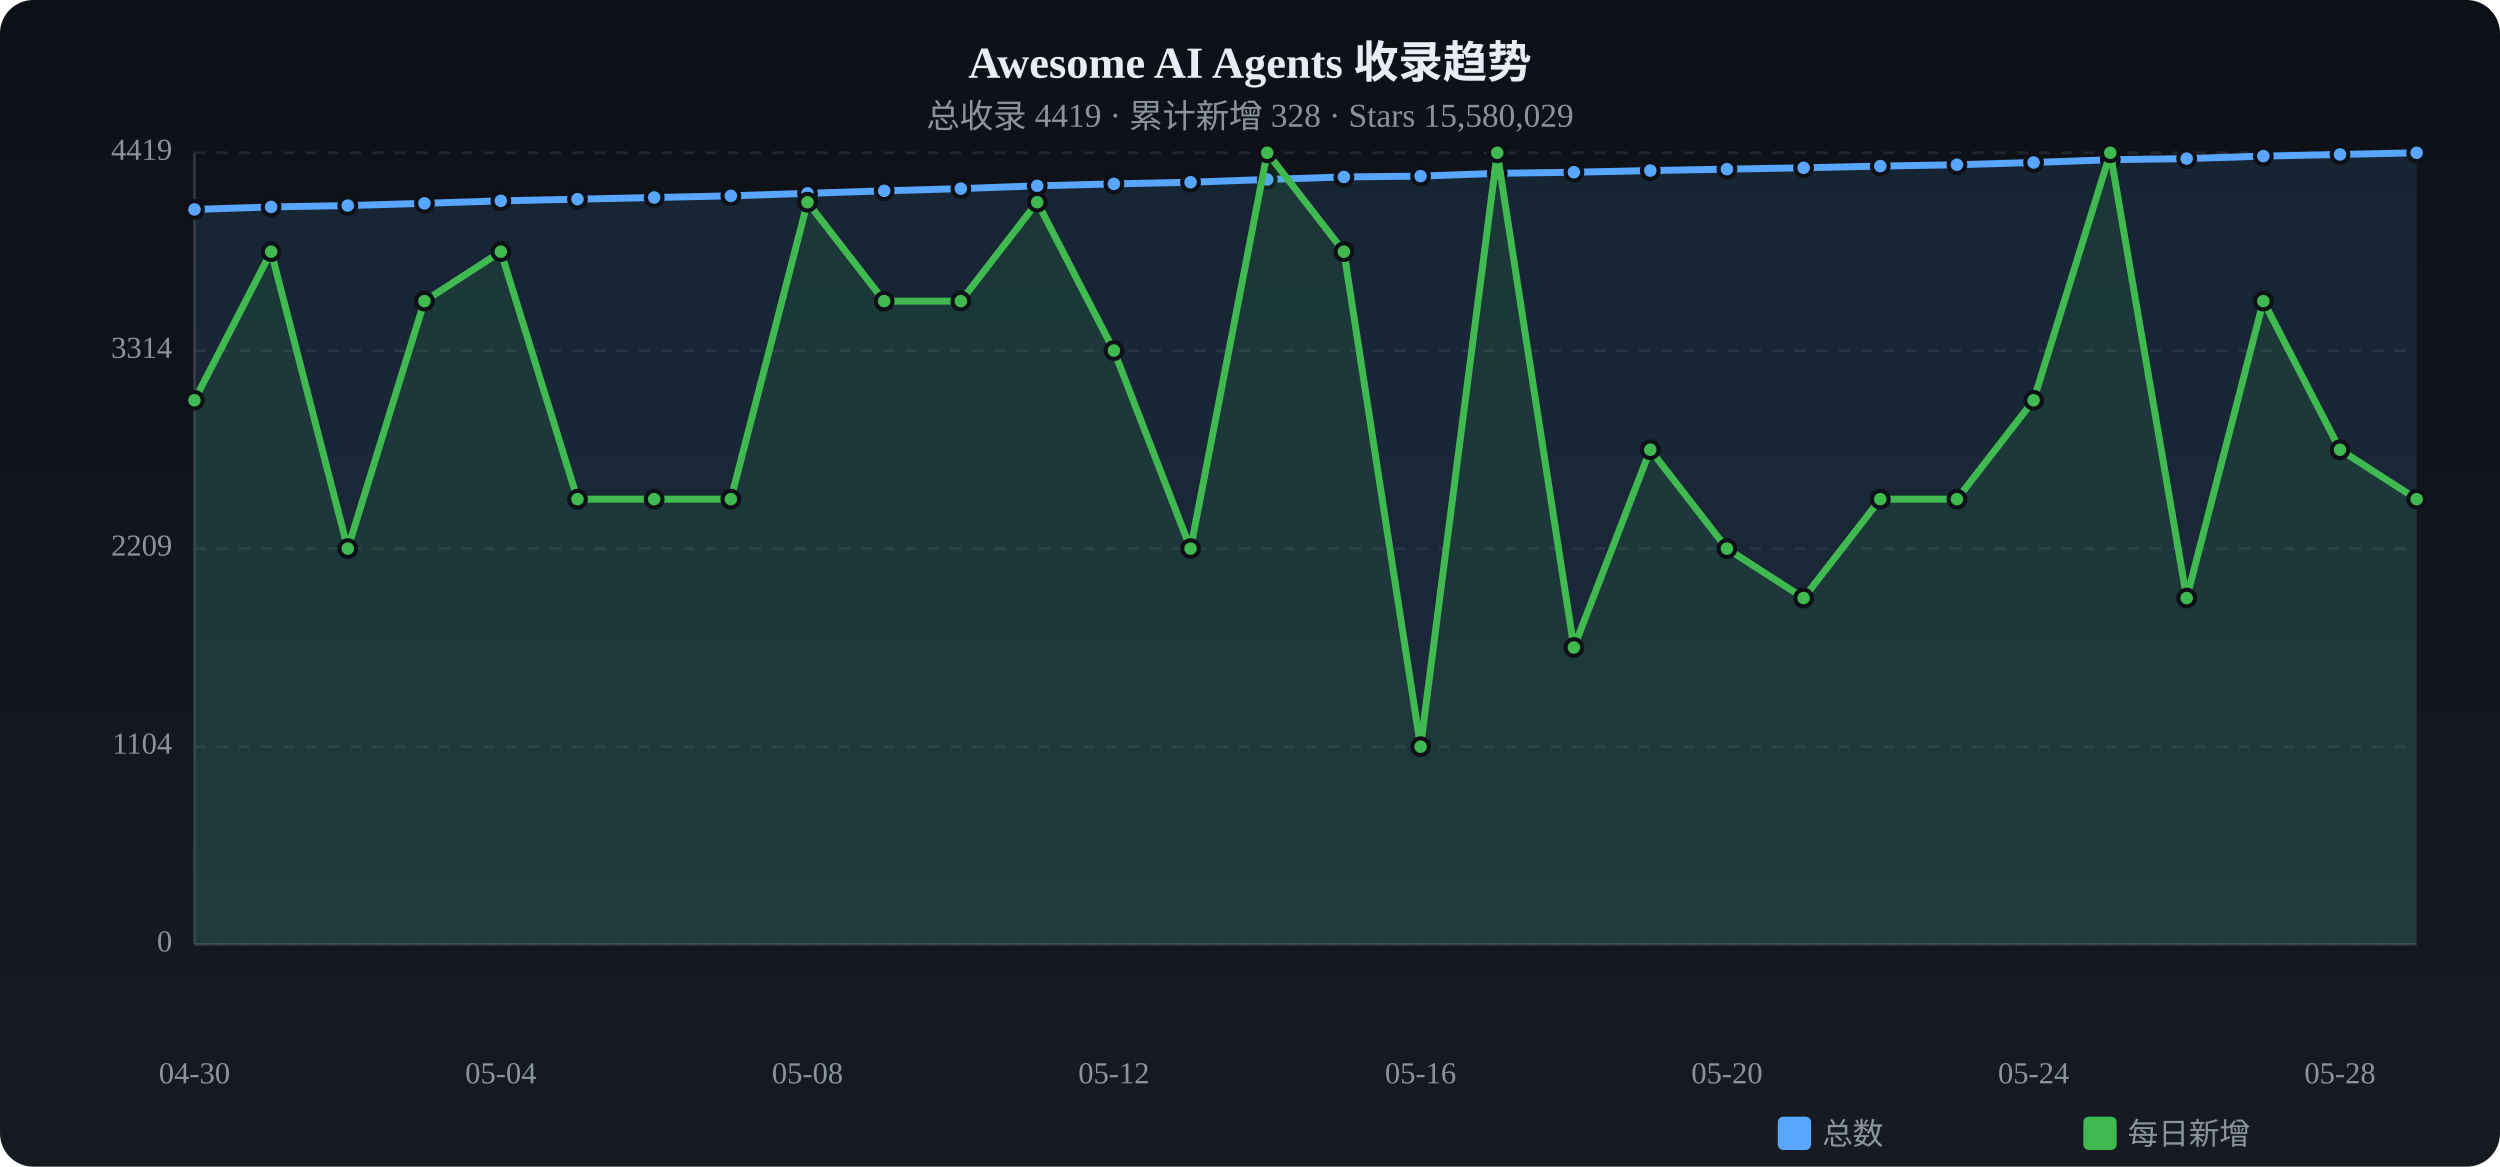
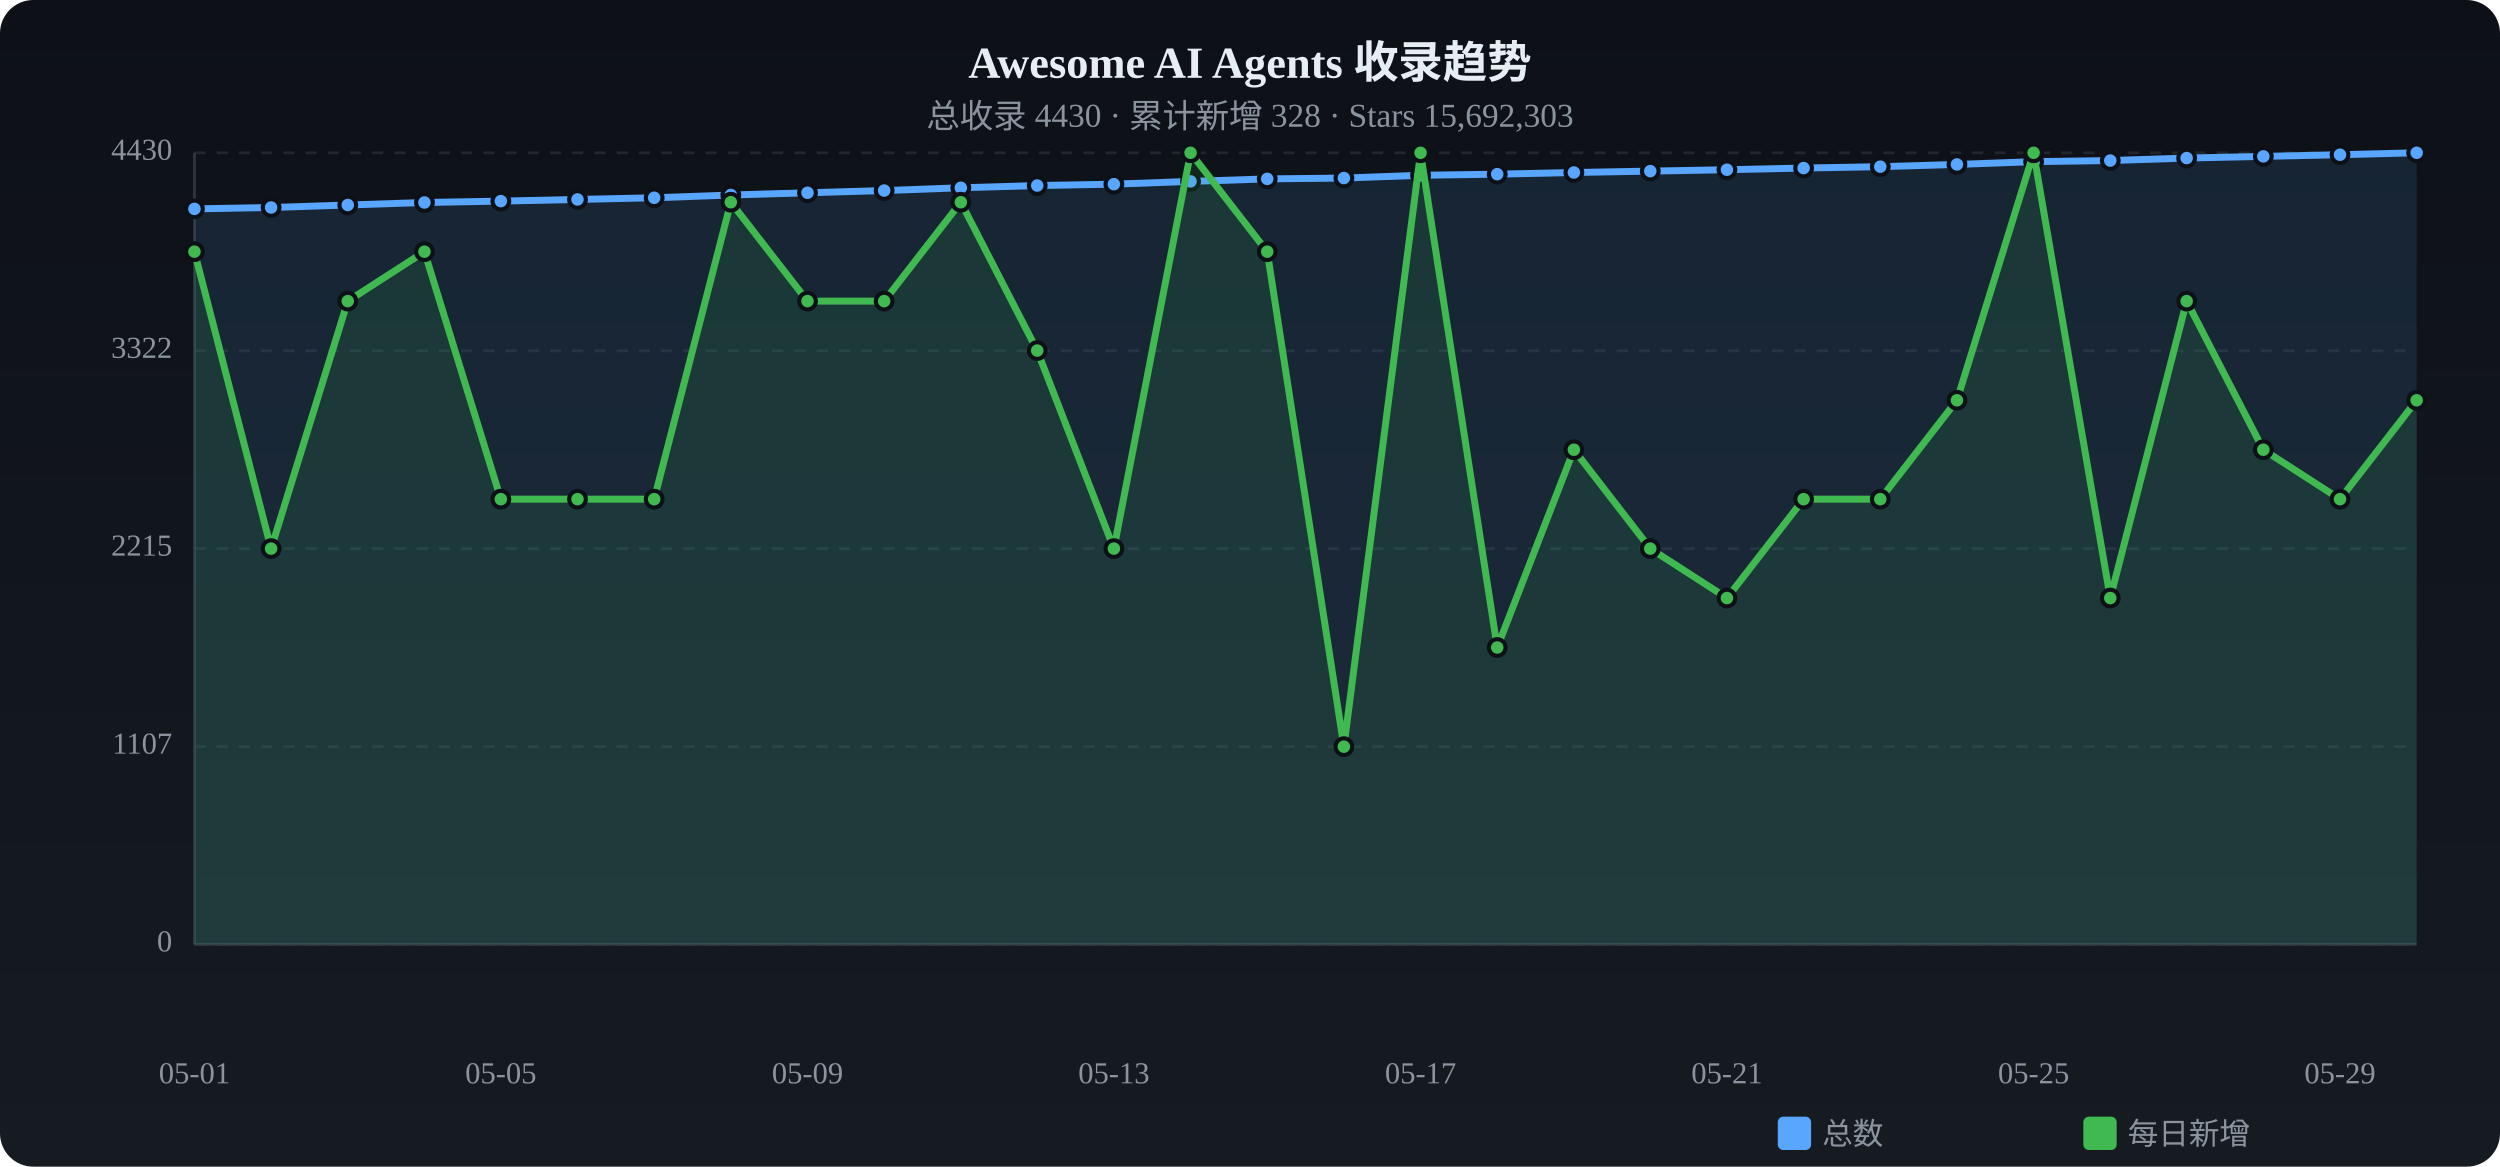
<svg xmlns="http://www.w3.org/2000/svg" viewBox="0 0 900 420" width="900" height="420">
  <defs>
    <linearGradient id="tbg" x1="0%" y1="0%" x2="0%" y2="100%">
      <stop offset="0%" stop-color="#0d1117" />
      <stop offset="100%" stop-color="#161b22" />
    </linearGradient>
  </defs>
  <rect width="900" height="420" rx="12" fill="url(#tbg)" />
  <text x="450.0" y="28" text-anchor="middle" fill="#e6edf3" font-size="16" font-weight="bold">Awesome AI Agents 收录趋势</text>
-   <text x="450.0" y="46" text-anchor="middle" fill="#8b949e" font-size="12">总收录 4419 · 累计新增 328 · Stars 15,580,029</text>
+   <text x="450.0" y="46" text-anchor="middle" fill="#8b949e" font-size="12">总收录 4430 · 累计新增 328 · Stars 15,692,303</text>
  <text x="62" y="340.0" text-anchor="end" fill="#8b949e" font-size="11" dominant-baseline="middle">0</text>
  <line x1="70" y1="340.0" x2="870" y2="340.0" stroke="#21262d" stroke-dasharray="4 4" />
-   <text x="62" y="268.8" text-anchor="end" fill="#8b949e" font-size="11" dominant-baseline="middle">1104</text>
+   <text x="62" y="268.8" text-anchor="end" fill="#8b949e" font-size="11" dominant-baseline="middle">1107</text>
  <line x1="70" y1="268.8" x2="870" y2="268.8" stroke="#21262d" stroke-dasharray="4 4" />
-   <text x="62" y="197.5" text-anchor="end" fill="#8b949e" font-size="11" dominant-baseline="middle">2209</text>
+   <text x="62" y="197.5" text-anchor="end" fill="#8b949e" font-size="11" dominant-baseline="middle">2215</text>
  <line x1="70" y1="197.5" x2="870" y2="197.5" stroke="#21262d" stroke-dasharray="4 4" />
-   <text x="62" y="126.3" text-anchor="end" fill="#8b949e" font-size="11" dominant-baseline="middle">3314</text>
+   <text x="62" y="126.3" text-anchor="end" fill="#8b949e" font-size="11" dominant-baseline="middle">3322</text>
  <line x1="70" y1="126.3" x2="870" y2="126.3" stroke="#21262d" stroke-dasharray="4 4" />
-   <text x="62" y="55.0" text-anchor="end" fill="#8b949e" font-size="11" dominant-baseline="middle">4419</text>
+   <text x="62" y="55.0" text-anchor="end" fill="#8b949e" font-size="11" dominant-baseline="middle">4430</text>
  <line x1="70" y1="55.0" x2="870" y2="55.0" stroke="#21262d" stroke-dasharray="4 4" />
  <line x1="70" y1="55" x2="70" y2="340" stroke="#30363d" />
  <line x1="70" y1="340" x2="870" y2="340" stroke="#30363d" />
-   <path d="M70.0,75.4 L97.6,74.5 L125.2,74.0 L152.8,73.2 L180.3,72.3 L207.9,71.7 L235.5,71.1 L263.1,70.5 L290.7,69.6 L318.3,68.7 L345.9,67.9 L373.4,66.9 L401.0,66.2 L428.6,65.6 L456.2,64.6 L483.8,63.7 L511.4,63.4 L539.0,62.4 L566.6,62.0 L594.1,61.4 L621.7,60.9 L649.3,60.4 L676.9,59.8 L704.5,59.3 L732.1,58.5 L759.7,57.5 L787.2,57.1 L814.8,56.2 L842.4,55.6 L870.0,55.0 L870.0,340 L70.0,340 Z" fill="#58a6ff" opacity="0.12" />
-   <polyline points="70.0,75.4 97.6,74.5 125.2,74.0 152.8,73.2 180.3,72.3 207.9,71.7 235.5,71.1 263.1,70.5 290.7,69.6 318.3,68.7 345.9,67.9 373.4,66.9 401.0,66.2 428.6,65.6 456.2,64.6 483.8,63.7 511.4,63.4 539.0,62.4 566.6,62.0 594.1,61.4 621.7,60.9 649.3,60.4 676.9,59.8 704.5,59.3 732.1,58.5 759.7,57.5 787.2,57.1 814.8,56.2 842.4,55.6 870.0,55.0" fill="none" stroke="#58a6ff" stroke-width="2.5" stroke-linecap="round" stroke-linejoin="round" />
-   <circle cx="70.0" cy="75.4" r="3" fill="#58a6ff" stroke="#0d1117" stroke-width="1.5" />
-   <circle cx="97.6" cy="74.5" r="3" fill="#58a6ff" stroke="#0d1117" stroke-width="1.5" />
-   <circle cx="125.2" cy="74.0" r="3" fill="#58a6ff" stroke="#0d1117" stroke-width="1.5" />
-   <circle cx="152.8" cy="73.2" r="3" fill="#58a6ff" stroke="#0d1117" stroke-width="1.5" />
-   <circle cx="180.3" cy="72.3" r="3" fill="#58a6ff" stroke="#0d1117" stroke-width="1.5" />
-   <circle cx="207.9" cy="71.7" r="3" fill="#58a6ff" stroke="#0d1117" stroke-width="1.5" />
-   <circle cx="235.5" cy="71.1" r="3" fill="#58a6ff" stroke="#0d1117" stroke-width="1.5" />
-   <circle cx="263.1" cy="70.5" r="3" fill="#58a6ff" stroke="#0d1117" stroke-width="1.5" />
-   <circle cx="290.7" cy="69.6" r="3" fill="#58a6ff" stroke="#0d1117" stroke-width="1.5" />
-   <circle cx="318.3" cy="68.7" r="3" fill="#58a6ff" stroke="#0d1117" stroke-width="1.5" />
-   <circle cx="345.9" cy="67.9" r="3" fill="#58a6ff" stroke="#0d1117" stroke-width="1.5" />
-   <circle cx="373.4" cy="66.9" r="3" fill="#58a6ff" stroke="#0d1117" stroke-width="1.5" />
-   <circle cx="401.0" cy="66.2" r="3" fill="#58a6ff" stroke="#0d1117" stroke-width="1.5" />
-   <circle cx="428.6" cy="65.6" r="3" fill="#58a6ff" stroke="#0d1117" stroke-width="1.5" />
-   <circle cx="456.2" cy="64.6" r="3" fill="#58a6ff" stroke="#0d1117" stroke-width="1.5" />
-   <circle cx="483.8" cy="63.7" r="3" fill="#58a6ff" stroke="#0d1117" stroke-width="1.5" />
-   <circle cx="511.4" cy="63.4" r="3" fill="#58a6ff" stroke="#0d1117" stroke-width="1.5" />
-   <circle cx="539.0" cy="62.4" r="3" fill="#58a6ff" stroke="#0d1117" stroke-width="1.5" />
-   <circle cx="566.6" cy="62.0" r="3" fill="#58a6ff" stroke="#0d1117" stroke-width="1.5" />
-   <circle cx="594.1" cy="61.4" r="3" fill="#58a6ff" stroke="#0d1117" stroke-width="1.5" />
-   <circle cx="621.7" cy="60.9" r="3" fill="#58a6ff" stroke="#0d1117" stroke-width="1.5" />
-   <circle cx="649.3" cy="60.4" r="3" fill="#58a6ff" stroke="#0d1117" stroke-width="1.5" />
-   <circle cx="676.9" cy="59.8" r="3" fill="#58a6ff" stroke="#0d1117" stroke-width="1.5" />
-   <circle cx="704.5" cy="59.3" r="3" fill="#58a6ff" stroke="#0d1117" stroke-width="1.5" />
-   <circle cx="732.1" cy="58.5" r="3" fill="#58a6ff" stroke="#0d1117" stroke-width="1.5" />
-   <circle cx="759.7" cy="57.5" r="3" fill="#58a6ff" stroke="#0d1117" stroke-width="1.5" />
-   <circle cx="787.2" cy="57.1" r="3" fill="#58a6ff" stroke="#0d1117" stroke-width="1.5" />
-   <circle cx="814.8" cy="56.2" r="3" fill="#58a6ff" stroke="#0d1117" stroke-width="1.5" />
-   <circle cx="842.4" cy="55.6" r="3" fill="#58a6ff" stroke="#0d1117" stroke-width="1.5" />
+   <path d="M70.0,75.2 L97.6,74.7 L125.2,73.8 L152.8,72.9 L180.3,72.4 L207.9,71.8 L235.5,71.2 L263.1,70.2 L290.7,69.4 L318.3,68.6 L345.9,67.6 L373.4,66.8 L401.0,66.3 L428.6,65.3 L456.2,64.4 L483.8,64.1 L511.4,63.1 L539.0,62.7 L566.6,62.1 L594.1,61.6 L621.7,61.1 L649.3,60.5 L676.9,60.0 L704.5,59.2 L732.1,58.2 L759.7,57.8 L787.2,56.9 L814.8,56.3 L842.4,55.7 L870.0,55.0 L870.0,340 L70.0,340 Z" fill="#58a6ff" opacity="0.12" />
+   <polyline points="70.0,75.2 97.6,74.7 125.2,73.8 152.8,72.9 180.3,72.4 207.9,71.8 235.5,71.2 263.1,70.2 290.7,69.4 318.3,68.6 345.9,67.6 373.4,66.8 401.0,66.3 428.6,65.3 456.2,64.4 483.8,64.1 511.4,63.1 539.0,62.7 566.6,62.1 594.1,61.6 621.7,61.1 649.3,60.5 676.9,60.0 704.5,59.2 732.1,58.2 759.7,57.8 787.2,56.9 814.8,56.3 842.4,55.7 870.0,55.0" fill="none" stroke="#58a6ff" stroke-width="2.5" stroke-linecap="round" stroke-linejoin="round" />
+   <circle cx="70.0" cy="75.2" r="3" fill="#58a6ff" stroke="#0d1117" stroke-width="1.5" />
+   <circle cx="97.6" cy="74.7" r="3" fill="#58a6ff" stroke="#0d1117" stroke-width="1.5" />
+   <circle cx="125.2" cy="73.8" r="3" fill="#58a6ff" stroke="#0d1117" stroke-width="1.5" />
+   <circle cx="152.8" cy="72.9" r="3" fill="#58a6ff" stroke="#0d1117" stroke-width="1.5" />
+   <circle cx="180.3" cy="72.4" r="3" fill="#58a6ff" stroke="#0d1117" stroke-width="1.5" />
+   <circle cx="207.9" cy="71.8" r="3" fill="#58a6ff" stroke="#0d1117" stroke-width="1.5" />
+   <circle cx="235.5" cy="71.2" r="3" fill="#58a6ff" stroke="#0d1117" stroke-width="1.5" />
+   <circle cx="263.1" cy="70.2" r="3" fill="#58a6ff" stroke="#0d1117" stroke-width="1.5" />
+   <circle cx="290.7" cy="69.4" r="3" fill="#58a6ff" stroke="#0d1117" stroke-width="1.5" />
+   <circle cx="318.3" cy="68.6" r="3" fill="#58a6ff" stroke="#0d1117" stroke-width="1.5" />
+   <circle cx="345.9" cy="67.6" r="3" fill="#58a6ff" stroke="#0d1117" stroke-width="1.5" />
+   <circle cx="373.4" cy="66.8" r="3" fill="#58a6ff" stroke="#0d1117" stroke-width="1.5" />
+   <circle cx="401.0" cy="66.3" r="3" fill="#58a6ff" stroke="#0d1117" stroke-width="1.5" />
+   <circle cx="428.6" cy="65.3" r="3" fill="#58a6ff" stroke="#0d1117" stroke-width="1.5" />
+   <circle cx="456.2" cy="64.4" r="3" fill="#58a6ff" stroke="#0d1117" stroke-width="1.5" />
+   <circle cx="483.8" cy="64.1" r="3" fill="#58a6ff" stroke="#0d1117" stroke-width="1.5" />
+   <circle cx="511.4" cy="63.1" r="3" fill="#58a6ff" stroke="#0d1117" stroke-width="1.5" />
+   <circle cx="539.0" cy="62.7" r="3" fill="#58a6ff" stroke="#0d1117" stroke-width="1.5" />
+   <circle cx="566.6" cy="62.1" r="3" fill="#58a6ff" stroke="#0d1117" stroke-width="1.5" />
+   <circle cx="594.1" cy="61.6" r="3" fill="#58a6ff" stroke="#0d1117" stroke-width="1.5" />
+   <circle cx="621.7" cy="61.1" r="3" fill="#58a6ff" stroke="#0d1117" stroke-width="1.5" />
+   <circle cx="649.3" cy="60.5" r="3" fill="#58a6ff" stroke="#0d1117" stroke-width="1.5" />
+   <circle cx="676.9" cy="60.0" r="3" fill="#58a6ff" stroke="#0d1117" stroke-width="1.5" />
+   <circle cx="704.5" cy="59.2" r="3" fill="#58a6ff" stroke="#0d1117" stroke-width="1.5" />
+   <circle cx="732.1" cy="58.2" r="3" fill="#58a6ff" stroke="#0d1117" stroke-width="1.5" />
+   <circle cx="759.7" cy="57.8" r="3" fill="#58a6ff" stroke="#0d1117" stroke-width="1.5" />
+   <circle cx="787.2" cy="56.9" r="3" fill="#58a6ff" stroke="#0d1117" stroke-width="1.5" />
+   <circle cx="814.8" cy="56.3" r="3" fill="#58a6ff" stroke="#0d1117" stroke-width="1.5" />
+   <circle cx="842.4" cy="55.7" r="3" fill="#58a6ff" stroke="#0d1117" stroke-width="1.5" />
  <circle cx="870.0" cy="55.0" r="3" fill="#58a6ff" stroke="#0d1117" stroke-width="1.5" />
-   <path d="M70.0,144.1 L97.6,90.6 L125.2,197.5 L152.8,108.4 L180.3,90.6 L207.9,179.7 L235.5,179.7 L263.1,179.7 L290.7,72.8 L318.3,108.4 L345.9,108.4 L373.4,72.8 L401.0,126.2 L428.6,197.5 L456.2,55.0 L483.8,90.6 L511.4,268.8 L539.0,55.0 L566.6,233.1 L594.1,161.9 L621.7,197.5 L649.3,215.3 L676.9,179.7 L704.5,179.7 L732.1,144.1 L759.7,55.0 L787.2,215.3 L814.8,108.4 L842.4,161.9 L870.0,179.7 L870.0,340 L70.0,340 Z" fill="#3fb950" opacity="0.12" />
-   <polyline points="70.0,144.1 97.6,90.6 125.2,197.5 152.8,108.4 180.3,90.6 207.9,179.7 235.5,179.7 263.1,179.7 290.7,72.8 318.3,108.4 345.9,108.4 373.4,72.8 401.0,126.2 428.6,197.5 456.2,55.0 483.8,90.6 511.4,268.8 539.0,55.0 566.6,233.1 594.1,161.9 621.7,197.5 649.3,215.3 676.9,179.7 704.5,179.7 732.1,144.1 759.7,55.0 787.2,215.3 814.8,108.4 842.4,161.9 870.0,179.7" fill="none" stroke="#3fb950" stroke-width="2.5" stroke-linecap="round" stroke-linejoin="round" />
-   <circle cx="70.0" cy="144.1" r="3" fill="#3fb950" stroke="#0d1117" stroke-width="1.5" />
-   <circle cx="97.6" cy="90.6" r="3" fill="#3fb950" stroke="#0d1117" stroke-width="1.5" />
-   <circle cx="125.2" cy="197.5" r="3" fill="#3fb950" stroke="#0d1117" stroke-width="1.5" />
-   <circle cx="152.8" cy="108.4" r="3" fill="#3fb950" stroke="#0d1117" stroke-width="1.5" />
-   <circle cx="180.3" cy="90.6" r="3" fill="#3fb950" stroke="#0d1117" stroke-width="1.5" />
+   <path d="M70.0,90.6 L97.6,197.5 L125.2,108.4 L152.8,90.6 L180.3,179.7 L207.9,179.7 L235.5,179.7 L263.1,72.8 L290.7,108.4 L318.3,108.4 L345.9,72.8 L373.4,126.2 L401.0,197.5 L428.6,55.0 L456.2,90.6 L483.8,268.8 L511.4,55.0 L539.0,233.1 L566.6,161.9 L594.1,197.5 L621.7,215.3 L649.3,179.7 L676.9,179.7 L704.5,144.1 L732.1,55.0 L759.7,215.3 L787.2,108.4 L814.8,161.9 L842.4,179.7 L870.0,144.1 L870.0,340 L70.0,340 Z" fill="#3fb950" opacity="0.12" />
+   <polyline points="70.0,90.6 97.6,197.5 125.2,108.4 152.8,90.6 180.3,179.7 207.9,179.7 235.5,179.7 263.1,72.8 290.7,108.4 318.3,108.4 345.9,72.8 373.4,126.2 401.0,197.5 428.6,55.0 456.2,90.6 483.8,268.8 511.4,55.0 539.0,233.1 566.6,161.9 594.1,197.5 621.7,215.3 649.3,179.7 676.9,179.7 704.5,144.1 732.1,55.0 759.7,215.3 787.2,108.4 814.8,161.9 842.4,179.7 870.0,144.1" fill="none" stroke="#3fb950" stroke-width="2.5" stroke-linecap="round" stroke-linejoin="round" />
+   <circle cx="70.0" cy="90.6" r="3" fill="#3fb950" stroke="#0d1117" stroke-width="1.5" />
+   <circle cx="97.6" cy="197.5" r="3" fill="#3fb950" stroke="#0d1117" stroke-width="1.5" />
+   <circle cx="125.2" cy="108.4" r="3" fill="#3fb950" stroke="#0d1117" stroke-width="1.5" />
+   <circle cx="152.8" cy="90.6" r="3" fill="#3fb950" stroke="#0d1117" stroke-width="1.5" />
+   <circle cx="180.3" cy="179.7" r="3" fill="#3fb950" stroke="#0d1117" stroke-width="1.5" />
  <circle cx="207.9" cy="179.7" r="3" fill="#3fb950" stroke="#0d1117" stroke-width="1.5" />
  <circle cx="235.5" cy="179.7" r="3" fill="#3fb950" stroke="#0d1117" stroke-width="1.5" />
-   <circle cx="263.1" cy="179.7" r="3" fill="#3fb950" stroke="#0d1117" stroke-width="1.5" />
-   <circle cx="290.7" cy="72.8" r="3" fill="#3fb950" stroke="#0d1117" stroke-width="1.5" />
+   <circle cx="263.1" cy="72.8" r="3" fill="#3fb950" stroke="#0d1117" stroke-width="1.5" />
+   <circle cx="290.7" cy="108.4" r="3" fill="#3fb950" stroke="#0d1117" stroke-width="1.5" />
  <circle cx="318.3" cy="108.4" r="3" fill="#3fb950" stroke="#0d1117" stroke-width="1.5" />
-   <circle cx="345.9" cy="108.4" r="3" fill="#3fb950" stroke="#0d1117" stroke-width="1.5" />
-   <circle cx="373.4" cy="72.8" r="3" fill="#3fb950" stroke="#0d1117" stroke-width="1.5" />
-   <circle cx="401.0" cy="126.2" r="3" fill="#3fb950" stroke="#0d1117" stroke-width="1.5" />
-   <circle cx="428.6" cy="197.5" r="3" fill="#3fb950" stroke="#0d1117" stroke-width="1.5" />
-   <circle cx="456.2" cy="55.0" r="3" fill="#3fb950" stroke="#0d1117" stroke-width="1.5" />
-   <circle cx="483.8" cy="90.6" r="3" fill="#3fb950" stroke="#0d1117" stroke-width="1.5" />
-   <circle cx="511.4" cy="268.8" r="3" fill="#3fb950" stroke="#0d1117" stroke-width="1.5" />
-   <circle cx="539.0" cy="55.0" r="3" fill="#3fb950" stroke="#0d1117" stroke-width="1.5" />
-   <circle cx="566.6" cy="233.1" r="3" fill="#3fb950" stroke="#0d1117" stroke-width="1.5" />
-   <circle cx="594.1" cy="161.9" r="3" fill="#3fb950" stroke="#0d1117" stroke-width="1.5" />
-   <circle cx="621.7" cy="197.5" r="3" fill="#3fb950" stroke="#0d1117" stroke-width="1.5" />
-   <circle cx="649.3" cy="215.3" r="3" fill="#3fb950" stroke="#0d1117" stroke-width="1.5" />
+   <circle cx="345.9" cy="72.8" r="3" fill="#3fb950" stroke="#0d1117" stroke-width="1.5" />
+   <circle cx="373.4" cy="126.2" r="3" fill="#3fb950" stroke="#0d1117" stroke-width="1.5" />
+   <circle cx="401.0" cy="197.5" r="3" fill="#3fb950" stroke="#0d1117" stroke-width="1.5" />
+   <circle cx="428.6" cy="55.0" r="3" fill="#3fb950" stroke="#0d1117" stroke-width="1.5" />
+   <circle cx="456.2" cy="90.6" r="3" fill="#3fb950" stroke="#0d1117" stroke-width="1.5" />
+   <circle cx="483.8" cy="268.8" r="3" fill="#3fb950" stroke="#0d1117" stroke-width="1.5" />
+   <circle cx="511.4" cy="55.0" r="3" fill="#3fb950" stroke="#0d1117" stroke-width="1.5" />
+   <circle cx="539.0" cy="233.1" r="3" fill="#3fb950" stroke="#0d1117" stroke-width="1.5" />
+   <circle cx="566.6" cy="161.9" r="3" fill="#3fb950" stroke="#0d1117" stroke-width="1.5" />
+   <circle cx="594.1" cy="197.5" r="3" fill="#3fb950" stroke="#0d1117" stroke-width="1.5" />
+   <circle cx="621.7" cy="215.3" r="3" fill="#3fb950" stroke="#0d1117" stroke-width="1.5" />
+   <circle cx="649.3" cy="179.7" r="3" fill="#3fb950" stroke="#0d1117" stroke-width="1.5" />
  <circle cx="676.9" cy="179.7" r="3" fill="#3fb950" stroke="#0d1117" stroke-width="1.5" />
-   <circle cx="704.5" cy="179.7" r="3" fill="#3fb950" stroke="#0d1117" stroke-width="1.5" />
-   <circle cx="732.1" cy="144.1" r="3" fill="#3fb950" stroke="#0d1117" stroke-width="1.5" />
-   <circle cx="759.7" cy="55.0" r="3" fill="#3fb950" stroke="#0d1117" stroke-width="1.5" />
-   <circle cx="787.2" cy="215.3" r="3" fill="#3fb950" stroke="#0d1117" stroke-width="1.5" />
-   <circle cx="814.8" cy="108.4" r="3" fill="#3fb950" stroke="#0d1117" stroke-width="1.5" />
-   <circle cx="842.4" cy="161.9" r="3" fill="#3fb950" stroke="#0d1117" stroke-width="1.5" />
-   <circle cx="870.0" cy="179.7" r="3" fill="#3fb950" stroke="#0d1117" stroke-width="1.5" />
-   <text x="70.0" y="390" text-anchor="middle" fill="#8b949e" font-size="11">04-30</text>
-   <text x="180.3" y="390" text-anchor="middle" fill="#8b949e" font-size="11">05-04</text>
-   <text x="290.7" y="390" text-anchor="middle" fill="#8b949e" font-size="11">05-08</text>
-   <text x="401.0" y="390" text-anchor="middle" fill="#8b949e" font-size="11">05-12</text>
-   <text x="511.4" y="390" text-anchor="middle" fill="#8b949e" font-size="11">05-16</text>
-   <text x="621.7" y="390" text-anchor="middle" fill="#8b949e" font-size="11">05-20</text>
-   <text x="732.1" y="390" text-anchor="middle" fill="#8b949e" font-size="11">05-24</text>
-   <text x="842.4" y="390" text-anchor="middle" fill="#8b949e" font-size="11">05-28</text>
+   <circle cx="704.5" cy="144.1" r="3" fill="#3fb950" stroke="#0d1117" stroke-width="1.5" />
+   <circle cx="732.1" cy="55.0" r="3" fill="#3fb950" stroke="#0d1117" stroke-width="1.5" />
+   <circle cx="759.7" cy="215.3" r="3" fill="#3fb950" stroke="#0d1117" stroke-width="1.5" />
+   <circle cx="787.2" cy="108.4" r="3" fill="#3fb950" stroke="#0d1117" stroke-width="1.5" />
+   <circle cx="814.8" cy="161.9" r="3" fill="#3fb950" stroke="#0d1117" stroke-width="1.5" />
+   <circle cx="842.4" cy="179.7" r="3" fill="#3fb950" stroke="#0d1117" stroke-width="1.5" />
+   <circle cx="870.0" cy="144.1" r="3" fill="#3fb950" stroke="#0d1117" stroke-width="1.5" />
+   <text x="70.0" y="390" text-anchor="middle" fill="#8b949e" font-size="11">05-01</text>
+   <text x="180.3" y="390" text-anchor="middle" fill="#8b949e" font-size="11">05-05</text>
+   <text x="290.7" y="390" text-anchor="middle" fill="#8b949e" font-size="11">05-09</text>
+   <text x="401.0" y="390" text-anchor="middle" fill="#8b949e" font-size="11">05-13</text>
+   <text x="511.4" y="390" text-anchor="middle" fill="#8b949e" font-size="11">05-17</text>
+   <text x="621.7" y="390" text-anchor="middle" fill="#8b949e" font-size="11">05-21</text>
+   <text x="732.1" y="390" text-anchor="middle" fill="#8b949e" font-size="11">05-25</text>
+   <text x="842.4" y="390" text-anchor="middle" fill="#8b949e" font-size="11">05-29</text>
  <rect x="640" y="402" width="12" height="12" rx="2" fill="#58a6ff" />
  <text x="656" y="412" fill="#8b949e" font-size="11">总数</text>
  <rect x="750" y="402" width="12" height="12" rx="2" fill="#3fb950" />
  <text x="766" y="412" fill="#8b949e" font-size="11">每日新增</text>
</svg>
